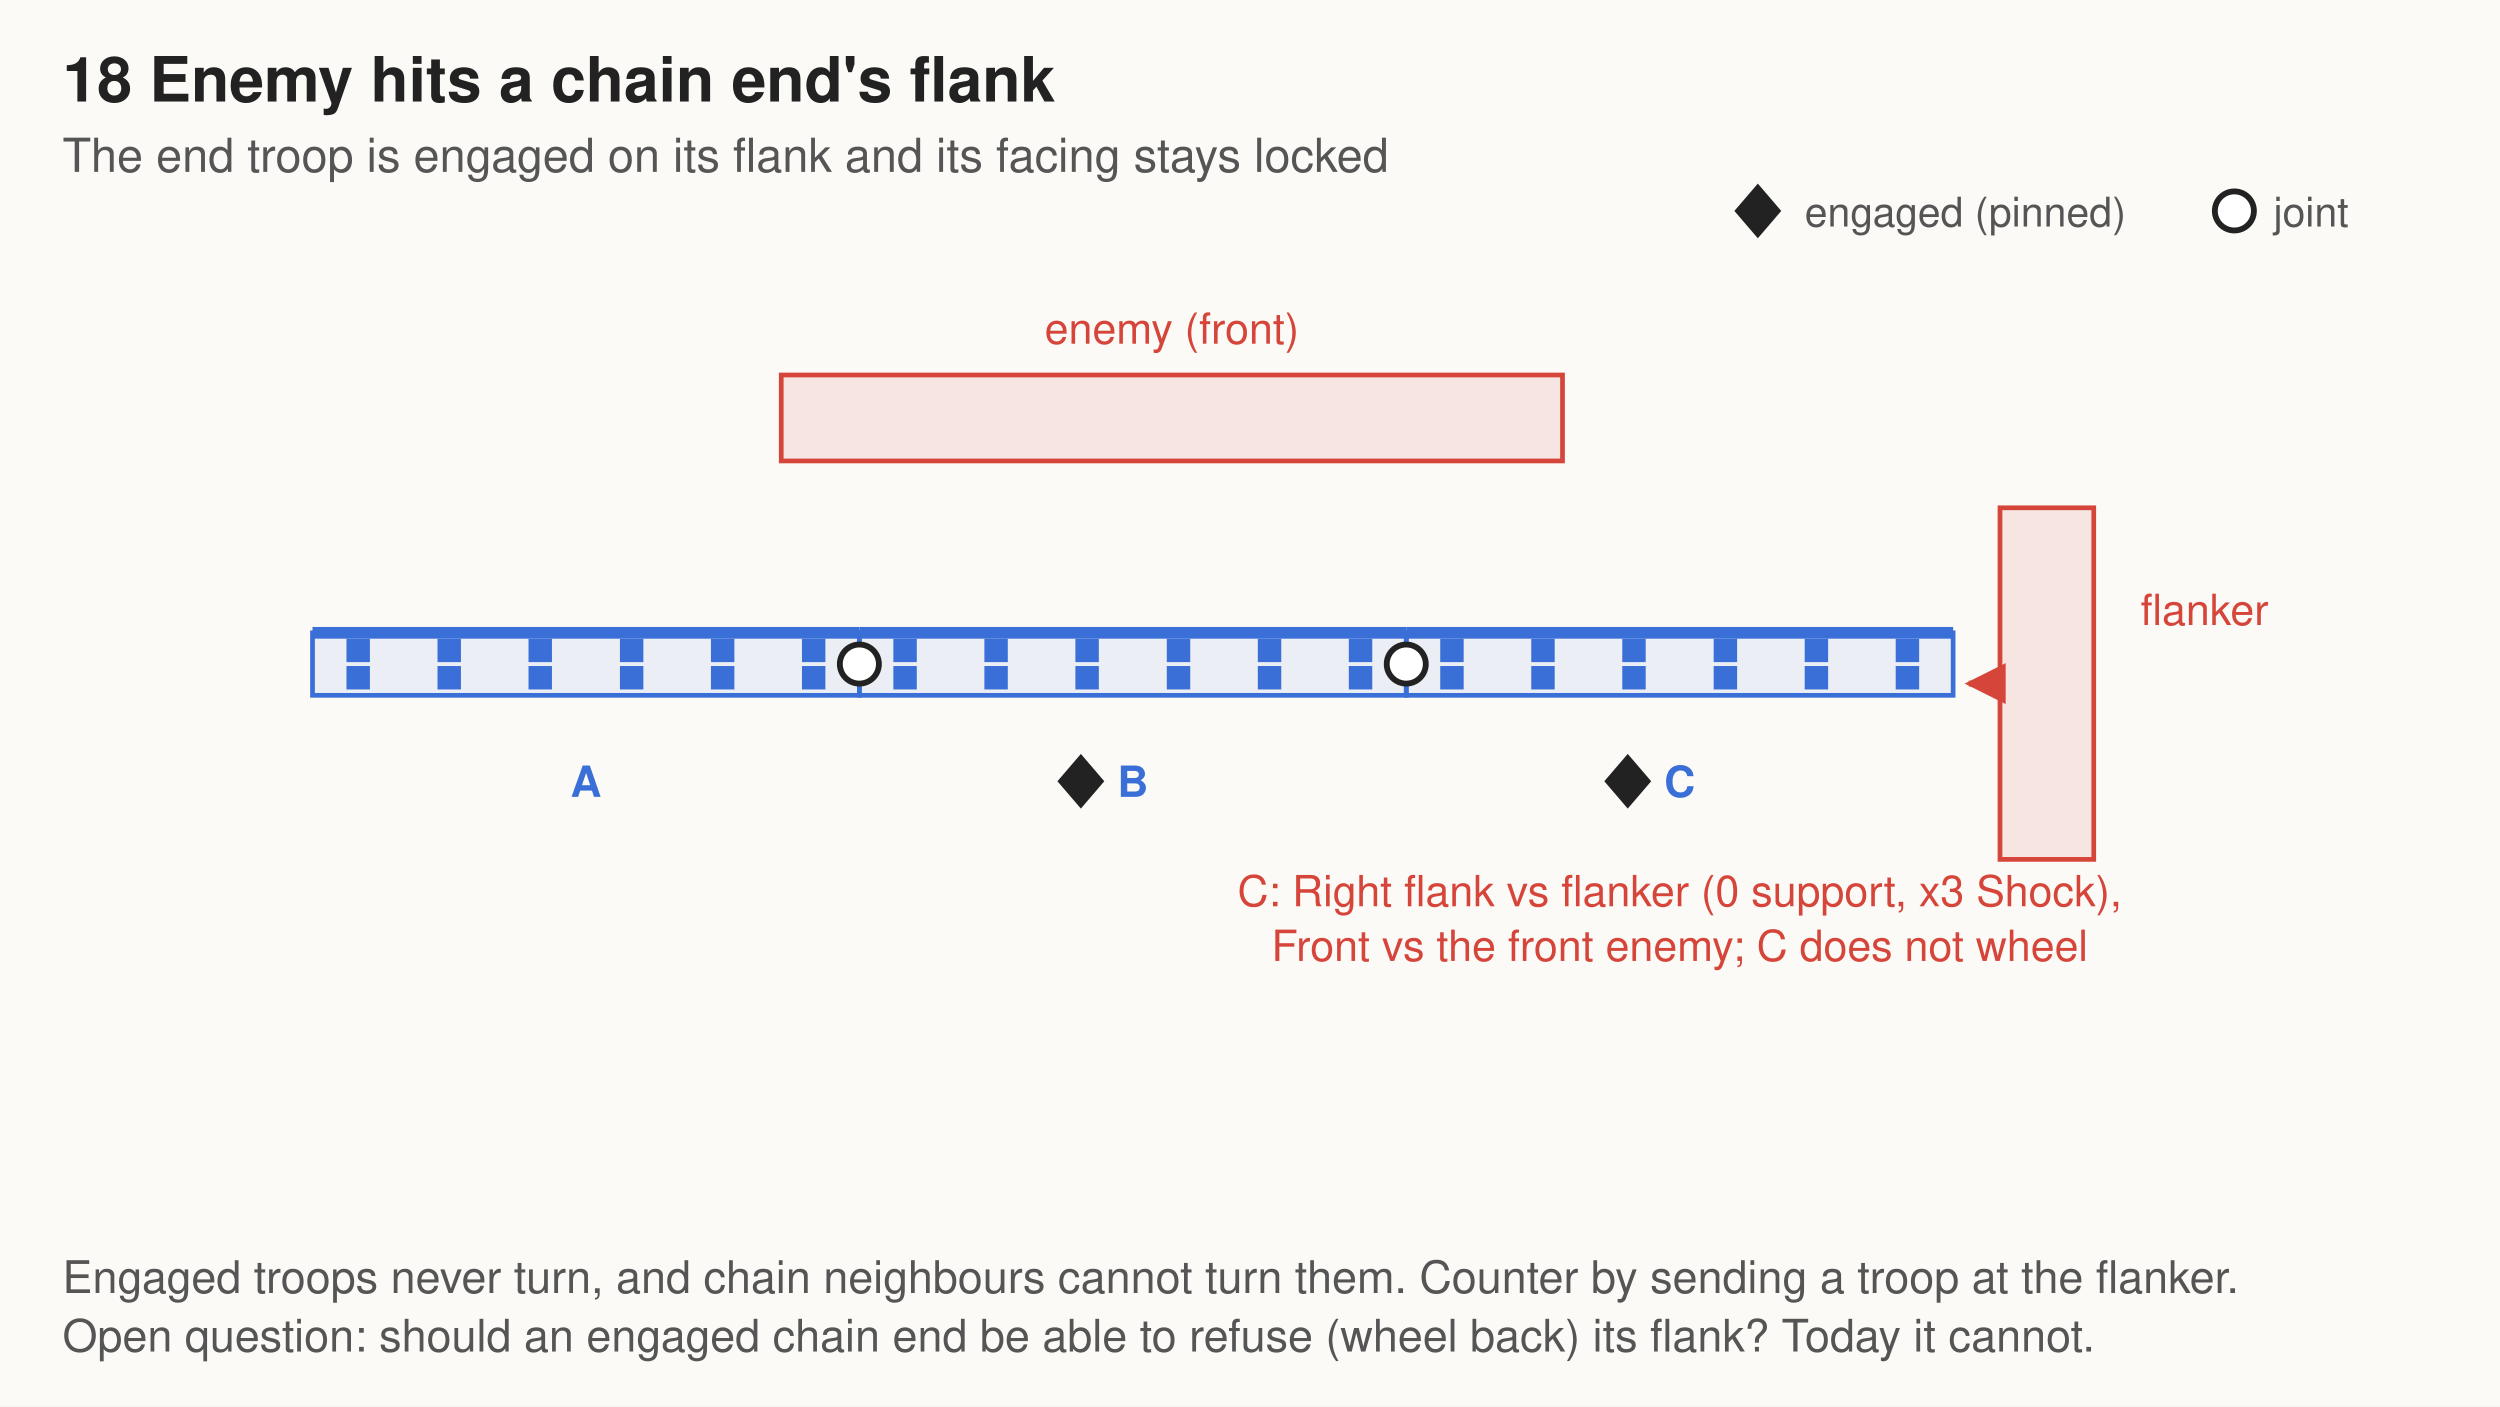
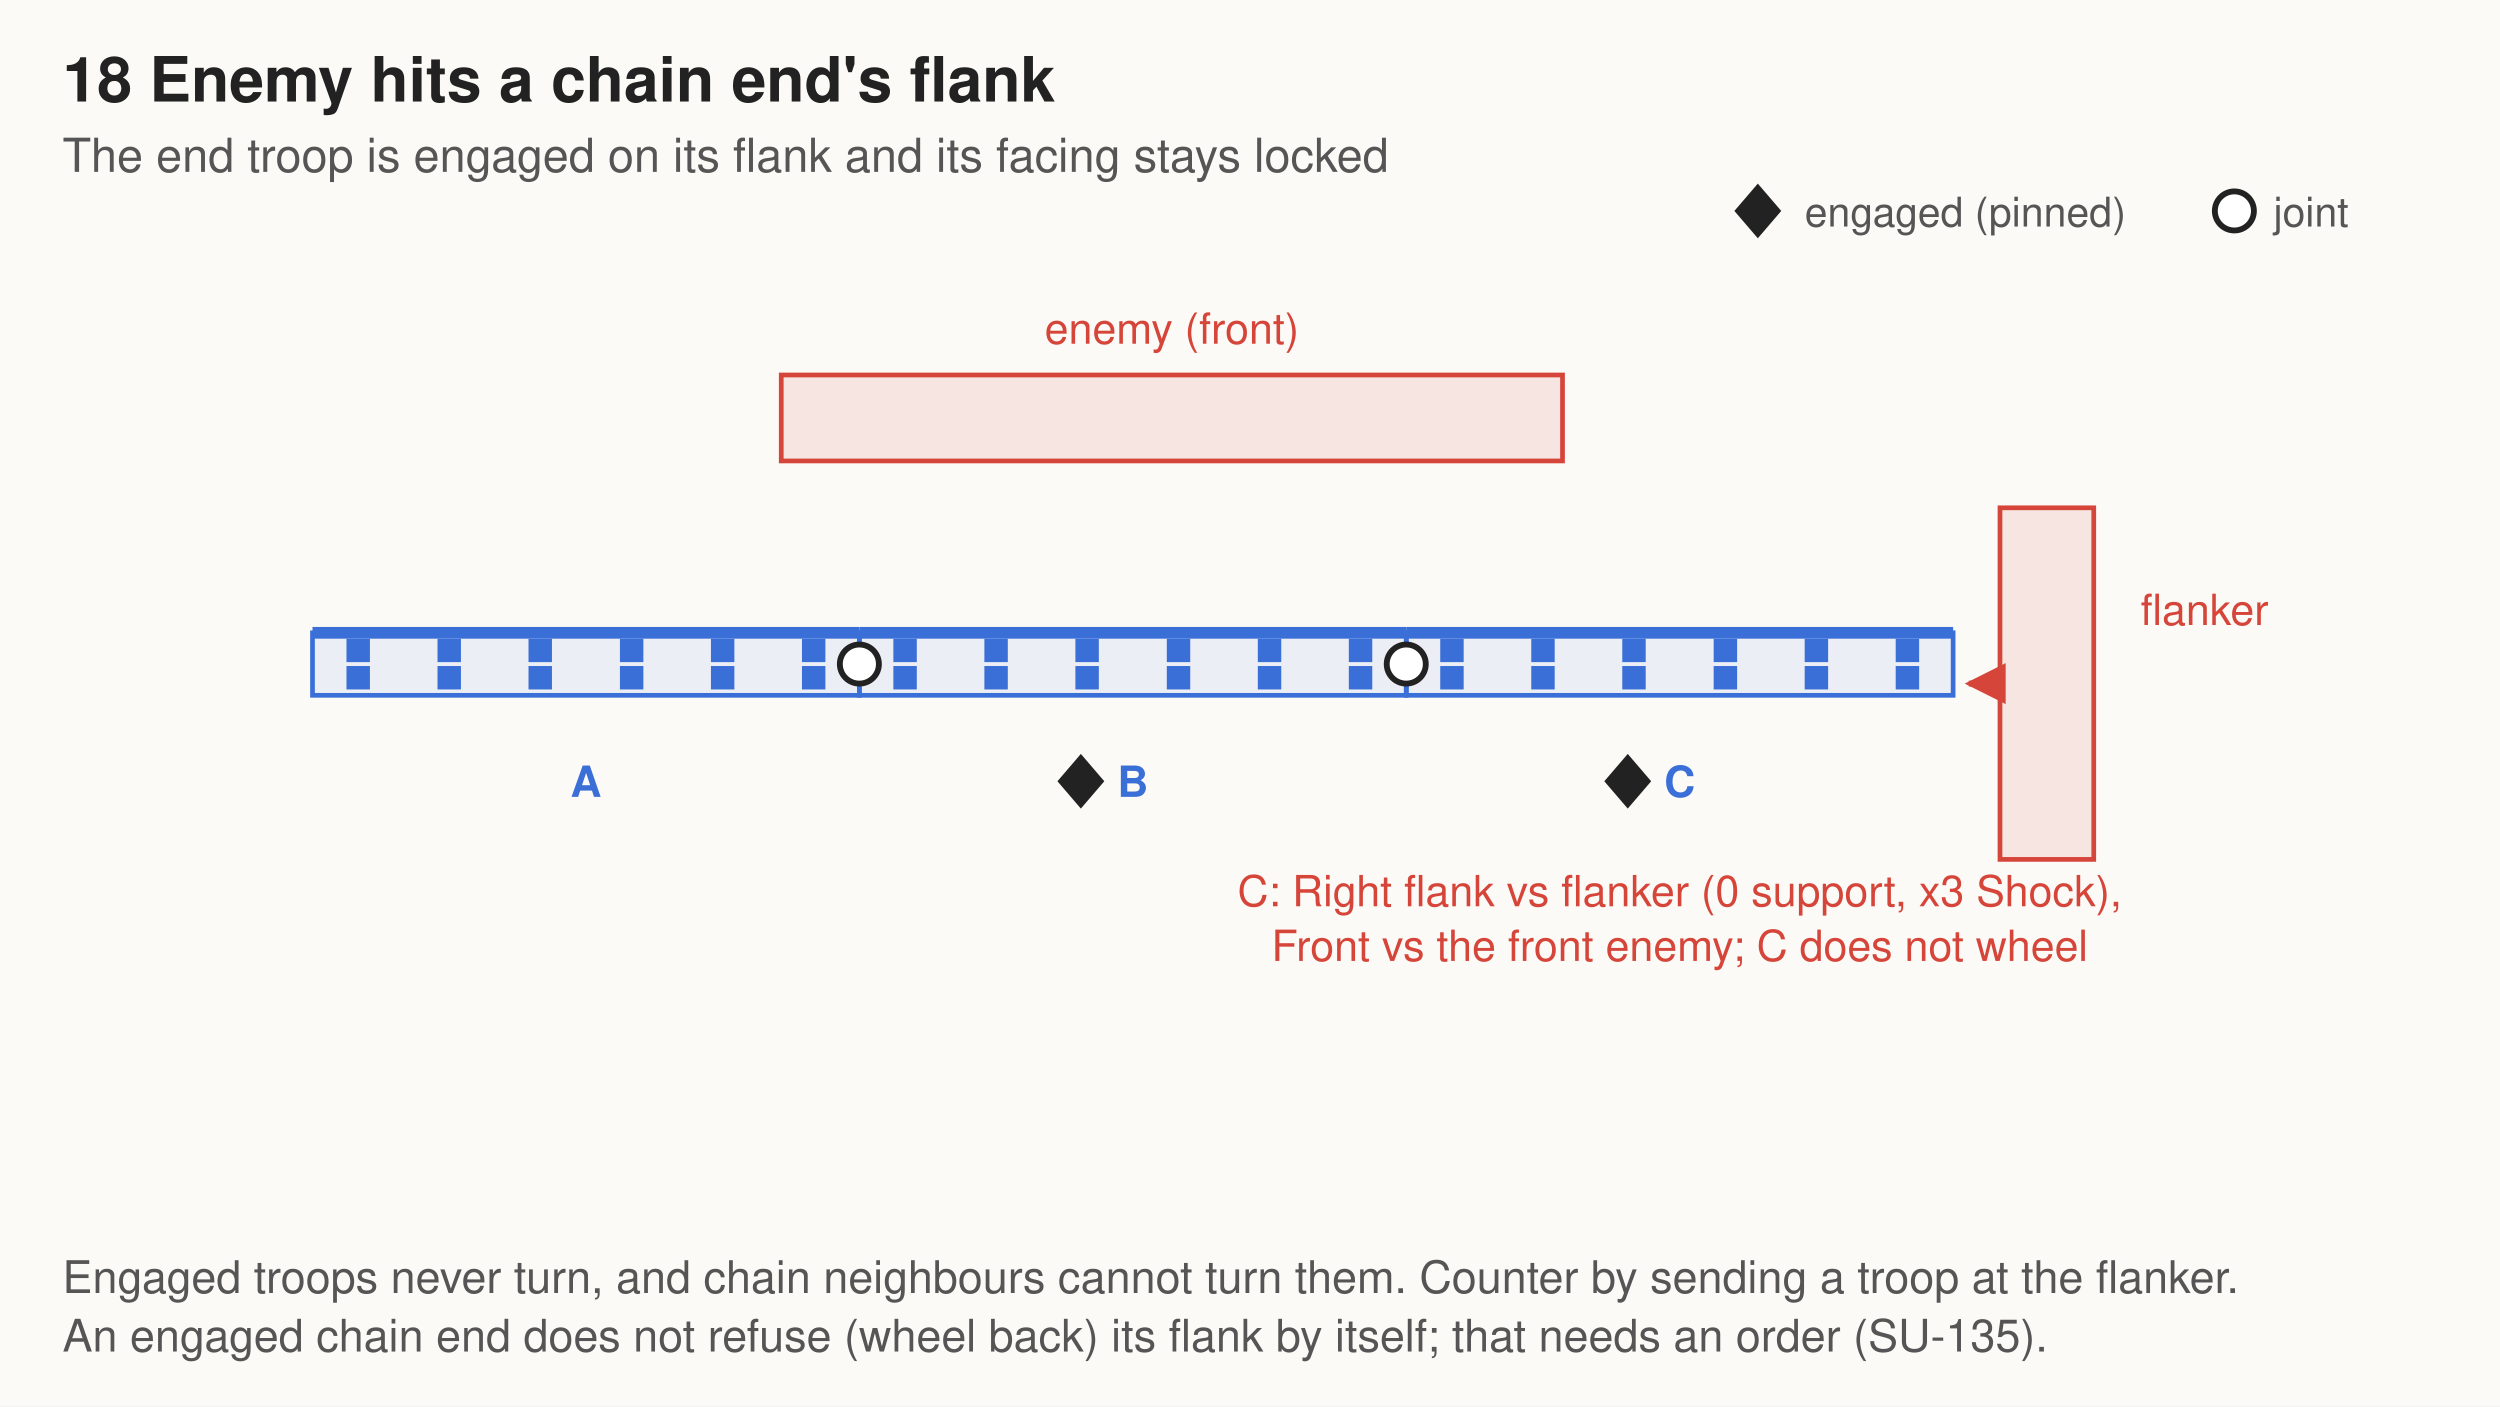
<svg xmlns="http://www.w3.org/2000/svg" viewBox="0 0 640 360" width="640" height="360" font-family="Segoe UI, Helvetica, Arial, sans-serif">
  <defs>
    <marker id="a" viewBox="0 0 10 10" refX="9" refY="5" markerWidth="7" markerHeight="7" orient="auto-start-reverse">
      <path d="M0,0 L10,5 L0,10 z" fill="#222" />
    </marker>
    <marker id="ab" viewBox="0 0 10 10" refX="9" refY="5" markerWidth="7" markerHeight="7" orient="auto-start-reverse">
      <path d="M0,0 L10,5 L0,10 z" fill="#3b6fd8" />
    </marker>
    <marker id="ar" viewBox="0 0 10 10" refX="9" refY="5" markerWidth="7" markerHeight="7" orient="auto-start-reverse">
      <path d="M0,0 L10,5 L0,10 z" fill="#d6453a" />
    </marker>
    <marker id="ag" viewBox="0 0 10 10" refX="9" refY="5" markerWidth="7" markerHeight="7" orient="auto-start-reverse">
      <path d="M0,0 L10,5 L0,10 z" fill="#2e9d4a" />
    </marker>
  </defs>
  <rect width="640" height="360" fill="#fbfaf6" />
  <text x="16" y="26" font-size="16" font-weight="bold" fill="#222">18 Enemy hits a chain end's flank</text>
  <text x="16" y="44" font-size="12" fill="#555">The end troop is engaged on its flank and its facing stays locked</text>
  <path d="M 450.0 47.0 L 456.0 54.0 L 450.0 61.0 L 444.0 54.0 Z" fill="#222" />
  <text x="462.0" y="58.0" font-size="10.5" text-anchor="start" font-weight="normal" fill="#555">engaged (pinned)</text>
  <circle cx="572.0" cy="54.0" r="5.0" fill="white" stroke="#222" stroke-width="1.5" />
  <text x="582.0" y="58.0" font-size="10.5" text-anchor="start" font-weight="normal" fill="#555">joint</text>
  <rect x="200.0" y="96.0" width="200.0" height="22.0" rx="0" fill="#d6453a" stroke="#d6453a" stroke-width="1.2" opacity="0.12" />
  <rect x="200.0" y="96.0" width="200.0" height="22.0" rx="0" fill="none" stroke="#d6453a" stroke-width="1.2" opacity="1" />
  <text x="300.0" y="88.0" font-size="11" text-anchor="middle" font-weight="normal" fill="#d6453a">enemy (front)</text>
  <polygon points="80.0,162.0 220.0,162.0 220.0,178.0 80.0,178.0" fill="#3b6fd8" fill-opacity="0.08" stroke="#3b6fd8" stroke-width="1.2" />
  <line x1="80.0" y1="162.0" x2="220.0" y2="162.0" stroke="#3b6fd8" stroke-width="3" />
  <rect x="88.7" y="163.5" width="6.0" height="6.0" rx="0" fill="#3b6fd8" stroke="none" stroke-width="0" opacity="1" />
  <rect x="88.7" y="170.5" width="6.0" height="6.0" rx="0" fill="#3b6fd8" stroke="none" stroke-width="0" opacity="1" />
  <rect x="112.0" y="163.5" width="6.0" height="6.0" rx="0" fill="#3b6fd8" stroke="none" stroke-width="0" opacity="1" />
  <rect x="112.0" y="170.5" width="6.0" height="6.0" rx="0" fill="#3b6fd8" stroke="none" stroke-width="0" opacity="1" />
  <rect x="135.3" y="163.5" width="6.0" height="6.0" rx="0" fill="#3b6fd8" stroke="none" stroke-width="0" opacity="1" />
  <rect x="135.3" y="170.5" width="6.0" height="6.0" rx="0" fill="#3b6fd8" stroke="none" stroke-width="0" opacity="1" />
  <rect x="158.7" y="163.5" width="6.0" height="6.0" rx="0" fill="#3b6fd8" stroke="none" stroke-width="0" opacity="1" />
  <rect x="158.7" y="170.5" width="6.0" height="6.0" rx="0" fill="#3b6fd8" stroke="none" stroke-width="0" opacity="1" />
  <rect x="182.0" y="163.5" width="6.0" height="6.0" rx="0" fill="#3b6fd8" stroke="none" stroke-width="0" opacity="1" />
  <rect x="182.0" y="170.5" width="6.0" height="6.0" rx="0" fill="#3b6fd8" stroke="none" stroke-width="0" opacity="1" />
  <rect x="205.3" y="163.5" width="6.0" height="6.0" rx="0" fill="#3b6fd8" stroke="none" stroke-width="0" opacity="1" />
  <rect x="205.3" y="170.5" width="6.0" height="6.0" rx="0" fill="#3b6fd8" stroke="none" stroke-width="0" opacity="1" />
  <text x="150.0" y="204.0" font-size="11" text-anchor="middle" font-weight="bold" fill="#3b6fd8">A</text>
  <polygon points="220.0,162.0 360.0,162.0 360.0,178.0 220.0,178.0" fill="#3b6fd8" fill-opacity="0.08" stroke="#3b6fd8" stroke-width="1.2" />
  <line x1="220.0" y1="162.0" x2="360.0" y2="162.0" stroke="#3b6fd8" stroke-width="3" />
  <rect x="228.7" y="163.5" width="6.0" height="6.0" rx="0" fill="#3b6fd8" stroke="none" stroke-width="0" opacity="1" />
  <rect x="228.7" y="170.5" width="6.0" height="6.0" rx="0" fill="#3b6fd8" stroke="none" stroke-width="0" opacity="1" />
  <rect x="252.0" y="163.5" width="6.0" height="6.0" rx="0" fill="#3b6fd8" stroke="none" stroke-width="0" opacity="1" />
  <rect x="252.0" y="170.5" width="6.0" height="6.0" rx="0" fill="#3b6fd8" stroke="none" stroke-width="0" opacity="1" />
  <rect x="275.3" y="163.5" width="6.0" height="6.0" rx="0" fill="#3b6fd8" stroke="none" stroke-width="0" opacity="1" />
  <rect x="275.3" y="170.5" width="6.0" height="6.0" rx="0" fill="#3b6fd8" stroke="none" stroke-width="0" opacity="1" />
  <rect x="298.7" y="163.5" width="6.0" height="6.0" rx="0" fill="#3b6fd8" stroke="none" stroke-width="0" opacity="1" />
  <rect x="298.7" y="170.5" width="6.0" height="6.0" rx="0" fill="#3b6fd8" stroke="none" stroke-width="0" opacity="1" />
  <rect x="322.0" y="163.5" width="6.0" height="6.0" rx="0" fill="#3b6fd8" stroke="none" stroke-width="0" opacity="1" />
  <rect x="322.0" y="170.5" width="6.0" height="6.0" rx="0" fill="#3b6fd8" stroke="none" stroke-width="0" opacity="1" />
  <rect x="345.3" y="163.5" width="6.0" height="6.0" rx="0" fill="#3b6fd8" stroke="none" stroke-width="0" opacity="1" />
  <rect x="345.3" y="170.5" width="6.0" height="6.0" rx="0" fill="#3b6fd8" stroke="none" stroke-width="0" opacity="1" />
  <text x="290.0" y="204.0" font-size="11" text-anchor="middle" font-weight="bold" fill="#3b6fd8">B</text>
  <path d="M 276.7 193.0 L 282.7 200.0 L 276.7 207.0 L 270.7 200.0 Z" fill="#222" />
  <polygon points="360.0,162.0 500.0,162.0 500.0,178.0 360.0,178.0" fill="#3b6fd8" fill-opacity="0.08" stroke="#3b6fd8" stroke-width="1.2" />
  <line x1="360.0" y1="162.0" x2="500.0" y2="162.0" stroke="#3b6fd8" stroke-width="3" />
  <rect x="368.7" y="163.5" width="6.0" height="6.0" rx="0" fill="#3b6fd8" stroke="none" stroke-width="0" opacity="1" />
  <rect x="368.7" y="170.5" width="6.0" height="6.0" rx="0" fill="#3b6fd8" stroke="none" stroke-width="0" opacity="1" />
  <rect x="392.0" y="163.5" width="6.0" height="6.0" rx="0" fill="#3b6fd8" stroke="none" stroke-width="0" opacity="1" />
  <rect x="392.0" y="170.5" width="6.0" height="6.0" rx="0" fill="#3b6fd8" stroke="none" stroke-width="0" opacity="1" />
  <rect x="415.3" y="163.5" width="6.0" height="6.0" rx="0" fill="#3b6fd8" stroke="none" stroke-width="0" opacity="1" />
  <rect x="415.3" y="170.5" width="6.0" height="6.0" rx="0" fill="#3b6fd8" stroke="none" stroke-width="0" opacity="1" />
  <rect x="438.7" y="163.5" width="6.0" height="6.0" rx="0" fill="#3b6fd8" stroke="none" stroke-width="0" opacity="1" />
  <rect x="438.7" y="170.5" width="6.0" height="6.0" rx="0" fill="#3b6fd8" stroke="none" stroke-width="0" opacity="1" />
  <rect x="462.0" y="163.5" width="6.0" height="6.0" rx="0" fill="#3b6fd8" stroke="none" stroke-width="0" opacity="1" />
  <rect x="462.0" y="170.5" width="6.0" height="6.0" rx="0" fill="#3b6fd8" stroke="none" stroke-width="0" opacity="1" />
  <rect x="485.3" y="163.5" width="6.0" height="6.0" rx="0" fill="#3b6fd8" stroke="none" stroke-width="0" opacity="1" />
  <rect x="485.3" y="170.5" width="6.0" height="6.0" rx="0" fill="#3b6fd8" stroke="none" stroke-width="0" opacity="1" />
  <text x="430.0" y="204.0" font-size="11" text-anchor="middle" font-weight="bold" fill="#3b6fd8">C</text>
  <path d="M 416.7 193.0 L 422.7 200.0 L 416.7 207.0 L 410.7 200.0 Z" fill="#222" />
  <circle cx="220.0" cy="170.0" r="5.0" fill="white" stroke="#222" stroke-width="1.5" />
  <circle cx="360.0" cy="170.0" r="5.0" fill="white" stroke="#222" stroke-width="1.5" />
  <rect x="512.0" y="130.0" width="24.0" height="90.0" rx="0" fill="#d6453a" stroke="#d6453a" stroke-width="1.2" opacity="0.12" />
  <rect x="512.0" y="130.0" width="24.0" height="90.0" rx="0" fill="none" stroke="#d6453a" stroke-width="1.2" opacity="1" />
  <text x="548.0" y="160.0" font-size="11" text-anchor="start" font-weight="normal" fill="#d6453a">flanker</text>
  <line x1="508.0" y1="175.0" x2="504.0" y2="175.0" stroke="#d6453a" stroke-width="1.5" marker-end="url(#ar)" />
  <text x="430.0" y="232.0" font-size="11" text-anchor="middle" font-weight="normal" fill="#d6453a">C: Right flank vs flanker (0 support, x3 Shock),</text>
  <text x="430.0" y="246.0" font-size="11" text-anchor="middle" font-weight="normal" fill="#d6453a">Front vs the front enemy; C does not wheel</text>
  <text x="16.0" y="331.0" font-size="11.5" text-anchor="start" font-weight="normal" fill="#555">Engaged troops never turn, and chain neighbours cannot turn them. Counter by sending a troop at the flanker.</text>
-   <text x="16.0" y="346.0" font-size="11.5" text-anchor="start" font-weight="normal" fill="#555">Open question: should an engaged chain end be able to refuse (wheel back) its flank? Today it cannot.</text>
+   <text x="16.0" y="346.0" font-size="11.5" text-anchor="start" font-weight="normal" fill="#555">An engaged chain end does not refuse (wheel back) its flank by itself; that needs an order (SU-135).</text>
</svg>
